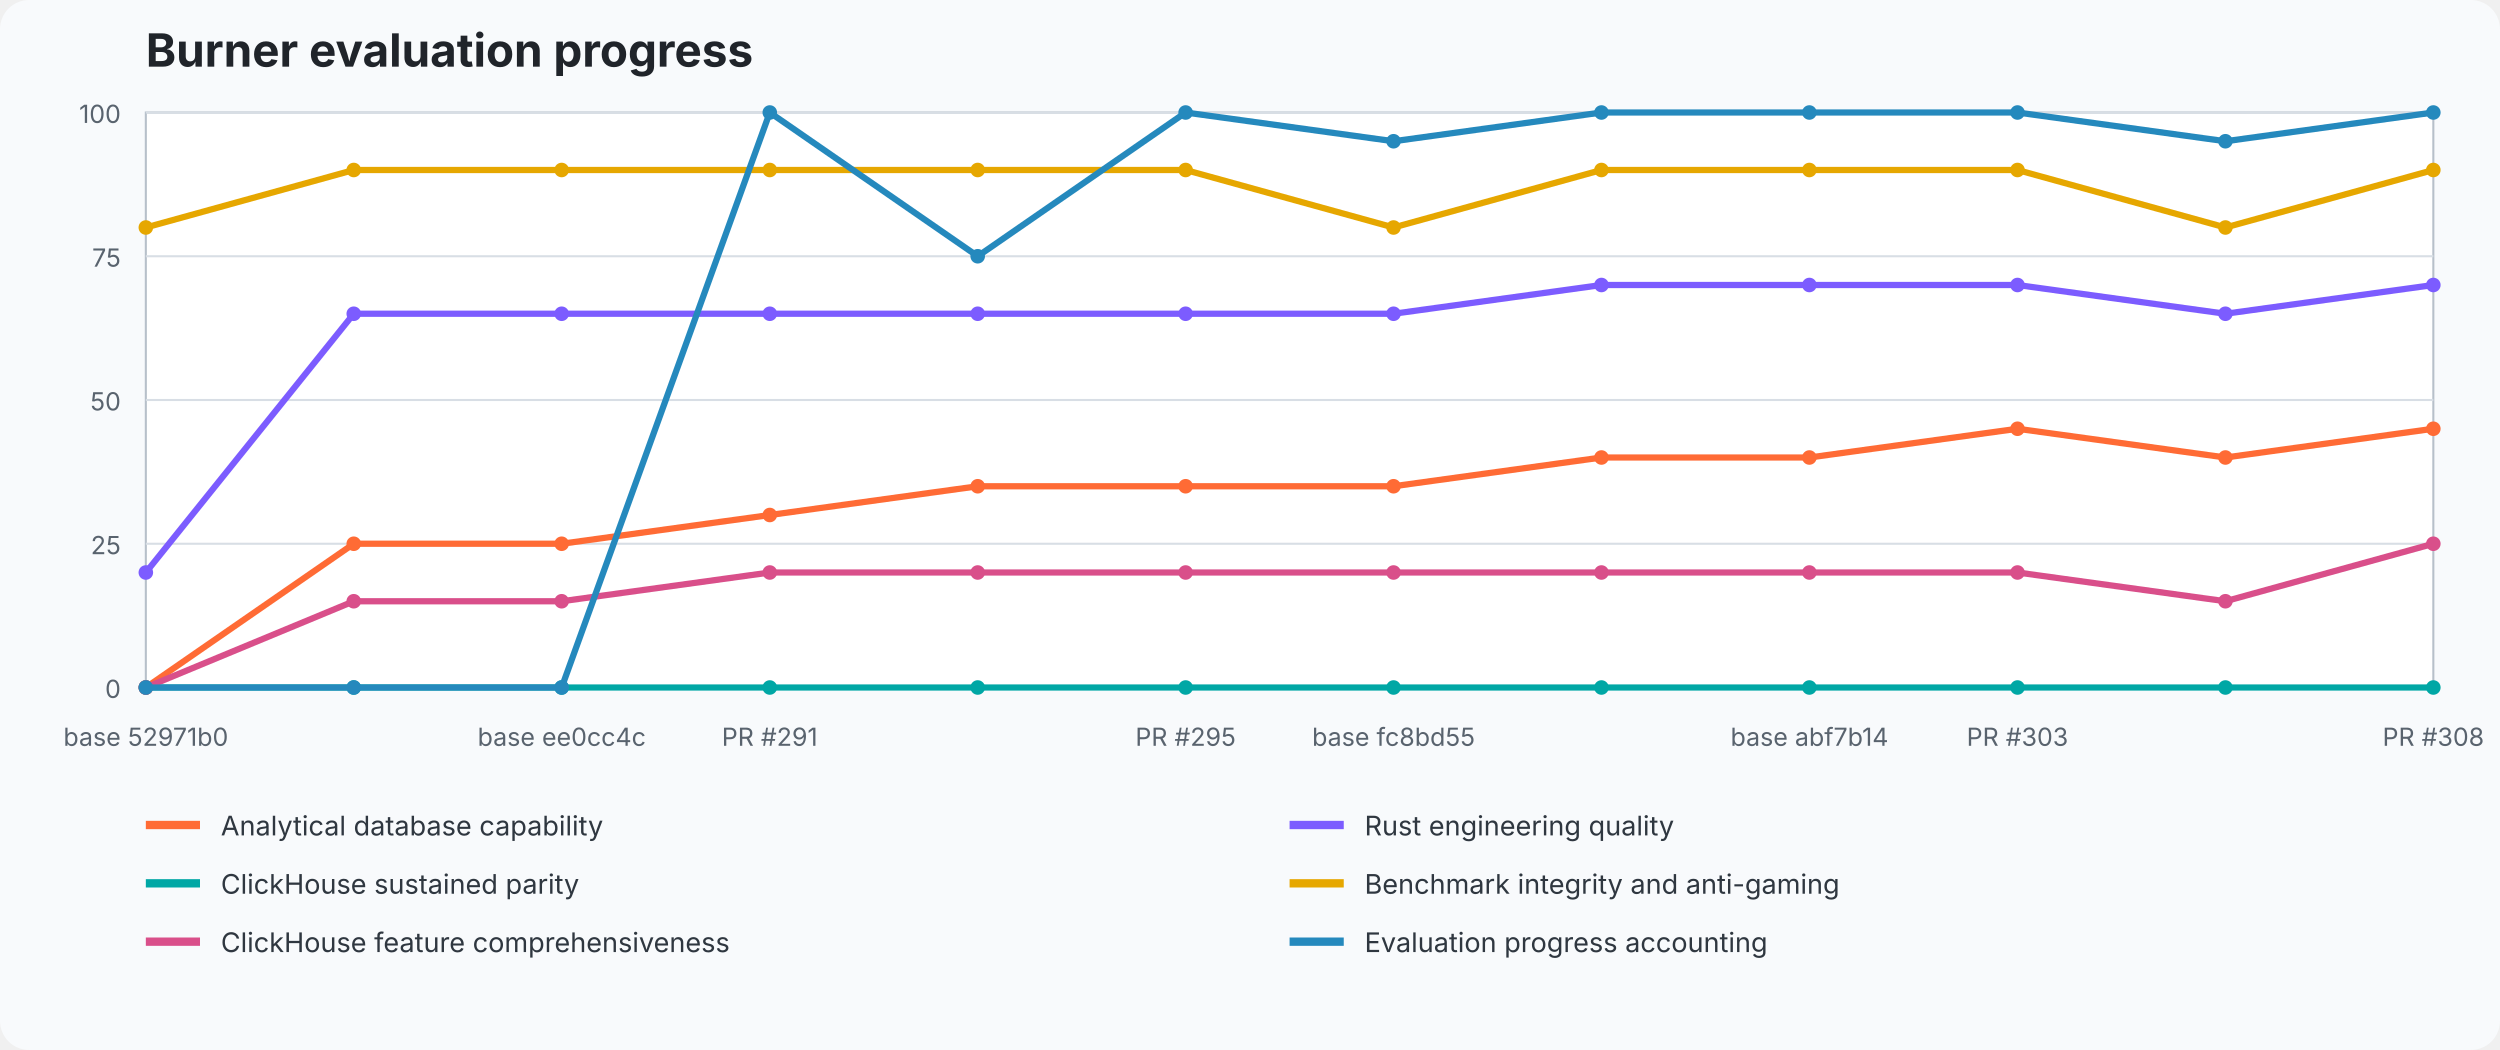
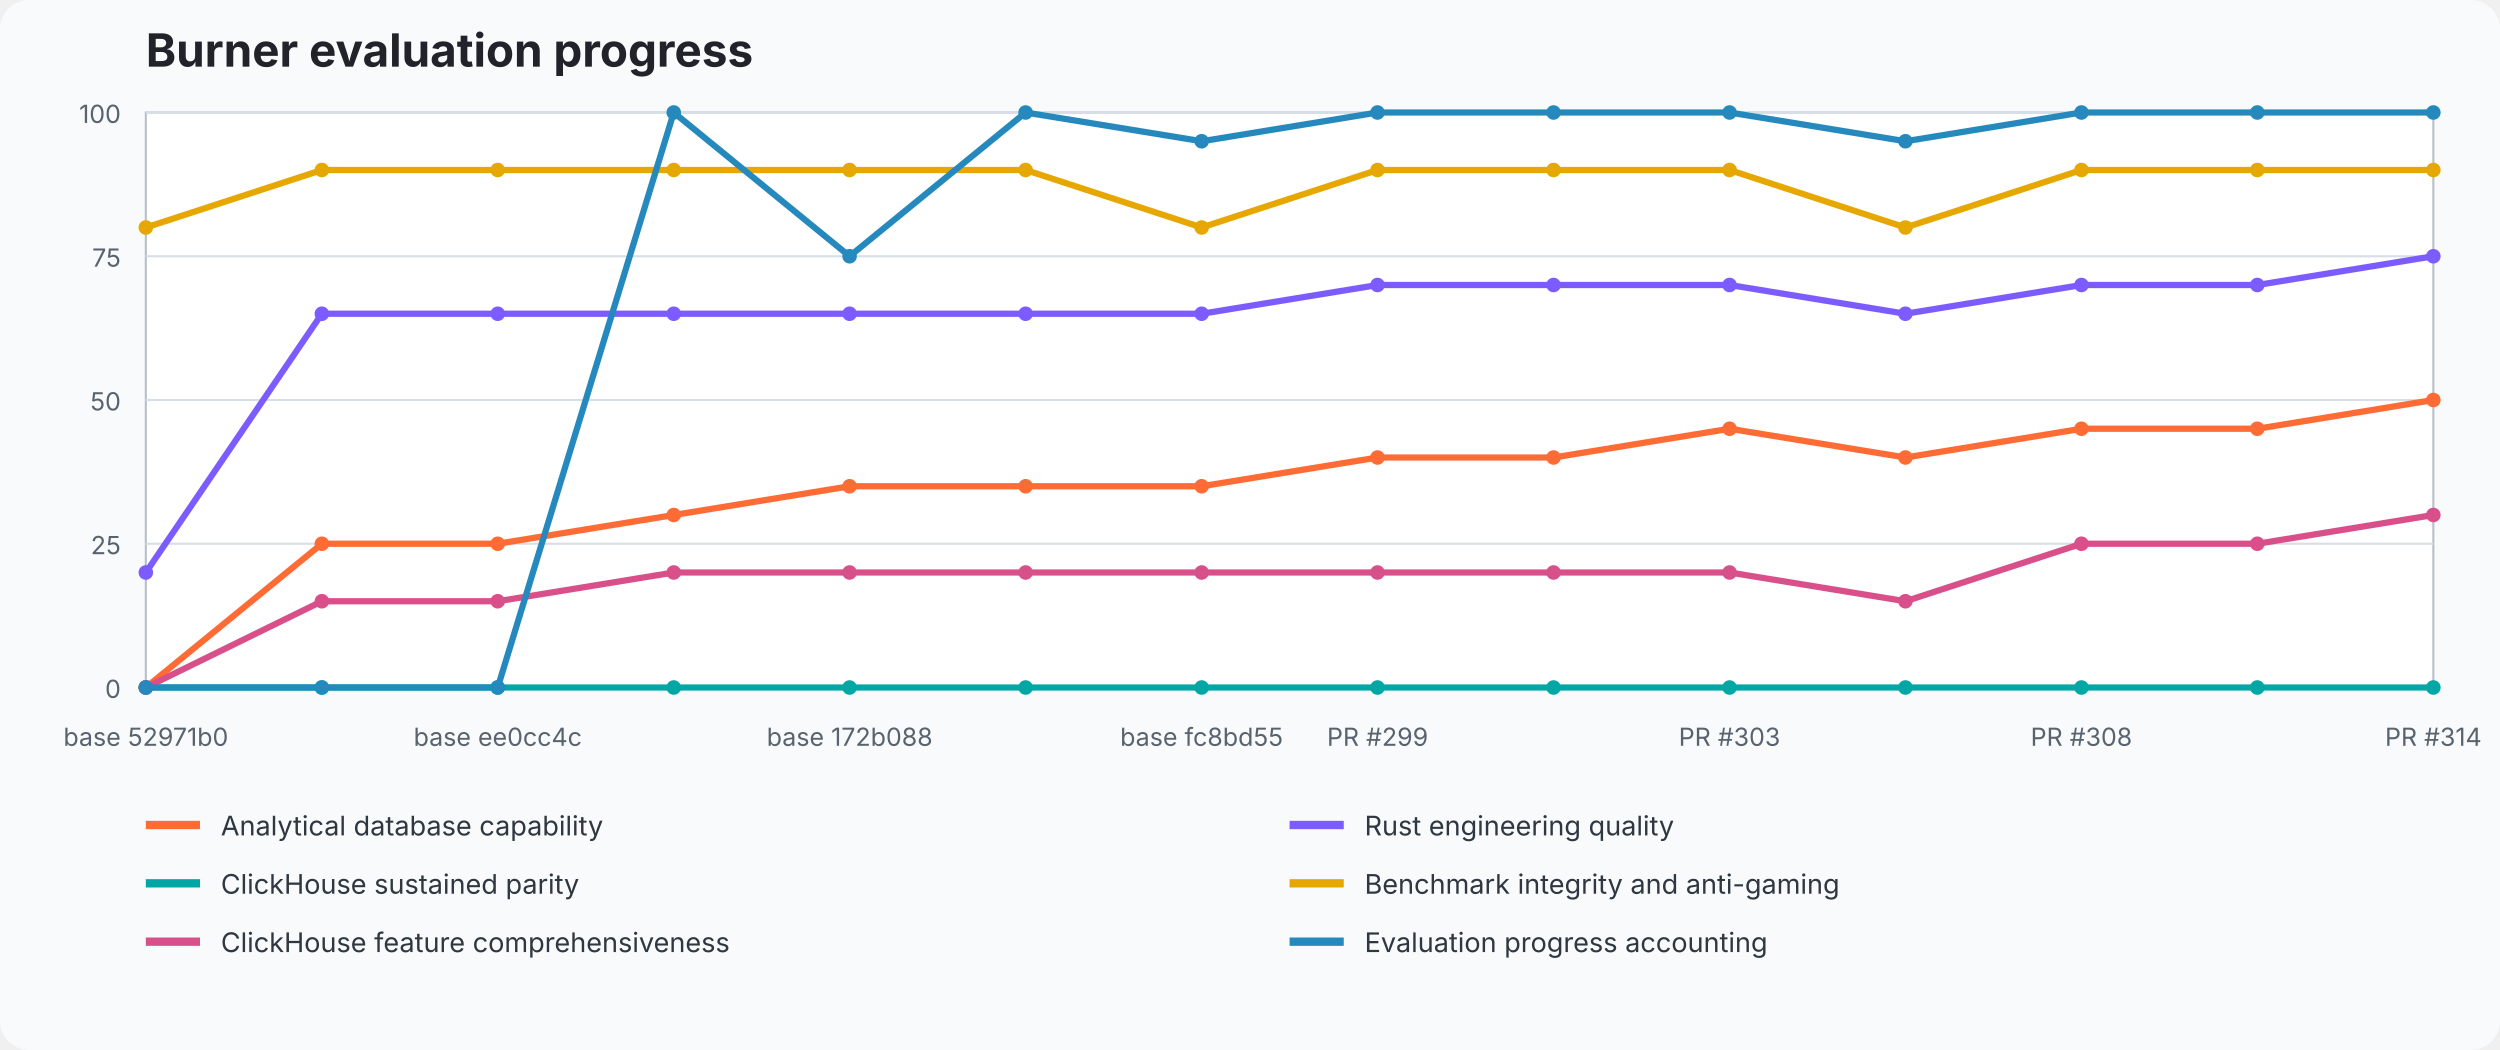
<svg xmlns="http://www.w3.org/2000/svg" width="1200" height="504" viewBox="0 0 1200 504" role="img" aria-labelledby="title desc">
  <style>text{font-family:ui-sans-serif,system-ui,-apple-system,BlinkMacSystemFont,"Segoe UI",sans-serif}.title{font-size:22px;font-weight:700;fill:#20242a}.axis{font-size:12px;fill:#59636e}.legend{font-size:13px;fill:#2f3740}.grid{stroke:#d8dee5;stroke-width:1}.plot{fill:#fff;stroke:#b7c0ca}</style>
  <rect width="100%" height="100%" fill="#f8fafc" rx="14" />
  <text x="70" y="32" class="title">Burner evaluation progress</text>
  <rect x="70" y="54" width="1098" height="276" class="plot" />
  <line x1="70" y1="330" x2="1168" y2="330" class="grid" />
  <text x="58" y="335" text-anchor="end" class="axis">0</text>
  <line x1="70" y1="261" x2="1168" y2="261" class="grid" />
  <text x="58" y="266" text-anchor="end" class="axis">25</text>
  <line x1="70" y1="192" x2="1168" y2="192" class="grid" />
  <text x="58" y="197" text-anchor="end" class="axis">50</text>
  <line x1="70" y1="123" x2="1168" y2="123" class="grid" />
  <text x="58" y="128" text-anchor="end" class="axis">75</text>
  <line x1="70" y1="54" x2="1168" y2="54" class="grid" />
  <text x="58" y="59" text-anchor="end" class="axis">100</text>
-   <polyline points="70.0,330.0 169.8,261.0 269.6,261.0 369.5,247.2 469.3,233.4 569.1,233.4 668.9,233.4 768.7,219.6 868.5,219.6 968.4,205.8 1068.2,219.6 1168.0,205.8" fill="none" stroke="#ff6b35" stroke-width="3" stroke-linejoin="round" stroke-linecap="round" />
+   <polyline points="70.0,330.0 154.5,261.0 238.9,261.0 323.4,247.2 407.8,233.4 492.3,233.4 576.8,233.4 661.2,219.6 745.7,219.6 830.2,205.8 914.6,219.6 999.1,205.8 1083.5,205.8 1168.0,192.0" fill="none" stroke="#ff6b35" stroke-width="3" stroke-linejoin="round" stroke-linecap="round" />
  <circle cx="70.0" cy="330.0" r="3.5" fill="#ff6b35" />
-   <circle cx="169.8" cy="261.0" r="3.5" fill="#ff6b35" />
-   <circle cx="269.6" cy="261.0" r="3.5" fill="#ff6b35" />
-   <circle cx="369.5" cy="247.2" r="3.5" fill="#ff6b35" />
-   <circle cx="469.3" cy="233.4" r="3.5" fill="#ff6b35" />
-   <circle cx="569.1" cy="233.4" r="3.5" fill="#ff6b35" />
-   <circle cx="668.9" cy="233.4" r="3.5" fill="#ff6b35" />
-   <circle cx="768.7" cy="219.6" r="3.5" fill="#ff6b35" />
-   <circle cx="868.5" cy="219.6" r="3.5" fill="#ff6b35" />
-   <circle cx="968.4" cy="205.8" r="3.5" fill="#ff6b35" />
-   <circle cx="1068.2" cy="219.6" r="3.5" fill="#ff6b35" />
-   <circle cx="1168.0" cy="205.8" r="3.5" fill="#ff6b35" />
-   <polyline points="70.0,274.8 169.8,150.6 269.6,150.6 369.5,150.6 469.3,150.6 569.1,150.6 668.9,150.6 768.7,136.8 868.5,136.8 968.4,136.8 1068.2,150.6 1168.0,136.8" fill="none" stroke="#7c5cff" stroke-width="3" stroke-linejoin="round" stroke-linecap="round" />
+   <circle cx="154.5" cy="261.0" r="3.5" fill="#ff6b35" />
+   <circle cx="238.9" cy="261.0" r="3.5" fill="#ff6b35" />
+   <circle cx="323.4" cy="247.2" r="3.5" fill="#ff6b35" />
+   <circle cx="407.8" cy="233.4" r="3.5" fill="#ff6b35" />
+   <circle cx="492.3" cy="233.4" r="3.5" fill="#ff6b35" />
+   <circle cx="576.8" cy="233.4" r="3.5" fill="#ff6b35" />
+   <circle cx="661.2" cy="219.6" r="3.5" fill="#ff6b35" />
+   <circle cx="745.7" cy="219.6" r="3.5" fill="#ff6b35" />
+   <circle cx="830.2" cy="205.8" r="3.5" fill="#ff6b35" />
+   <circle cx="914.6" cy="219.6" r="3.5" fill="#ff6b35" />
+   <circle cx="999.1" cy="205.8" r="3.5" fill="#ff6b35" />
+   <circle cx="1083.5" cy="205.8" r="3.5" fill="#ff6b35" />
+   <circle cx="1168.0" cy="192.0" r="3.5" fill="#ff6b35" />
+   <polyline points="70.0,274.8 154.5,150.6 238.9,150.6 323.4,150.6 407.8,150.6 492.3,150.6 576.8,150.6 661.2,136.8 745.7,136.8 830.2,136.8 914.6,150.6 999.1,136.8 1083.5,136.8 1168.0,123.0" fill="none" stroke="#7c5cff" stroke-width="3" stroke-linejoin="round" stroke-linecap="round" />
  <circle cx="70.0" cy="274.8" r="3.5" fill="#7c5cff" />
-   <circle cx="169.8" cy="150.6" r="3.5" fill="#7c5cff" />
-   <circle cx="269.6" cy="150.6" r="3.5" fill="#7c5cff" />
-   <circle cx="369.5" cy="150.6" r="3.5" fill="#7c5cff" />
-   <circle cx="469.3" cy="150.6" r="3.5" fill="#7c5cff" />
-   <circle cx="569.1" cy="150.6" r="3.5" fill="#7c5cff" />
-   <circle cx="668.9" cy="150.6" r="3.5" fill="#7c5cff" />
-   <circle cx="768.7" cy="136.8" r="3.5" fill="#7c5cff" />
-   <circle cx="868.5" cy="136.8" r="3.5" fill="#7c5cff" />
-   <circle cx="968.4" cy="136.8" r="3.5" fill="#7c5cff" />
-   <circle cx="1068.2" cy="150.6" r="3.5" fill="#7c5cff" />
-   <circle cx="1168.0" cy="136.8" r="3.5" fill="#7c5cff" />
-   <polyline points="70.0,330.0 169.8,330.0 269.6,330.0 369.5,330.0 469.3,330.0 569.1,330.0 668.9,330.0 768.7,330.0 868.5,330.0 968.4,330.0 1068.2,330.0 1168.0,330.0" fill="none" stroke="#00a7a5" stroke-width="3" stroke-linejoin="round" stroke-linecap="round" />
+   <circle cx="154.5" cy="150.6" r="3.5" fill="#7c5cff" />
+   <circle cx="238.9" cy="150.6" r="3.5" fill="#7c5cff" />
+   <circle cx="323.4" cy="150.6" r="3.5" fill="#7c5cff" />
+   <circle cx="407.8" cy="150.6" r="3.5" fill="#7c5cff" />
+   <circle cx="492.3" cy="150.6" r="3.5" fill="#7c5cff" />
+   <circle cx="576.8" cy="150.6" r="3.5" fill="#7c5cff" />
+   <circle cx="661.2" cy="136.8" r="3.5" fill="#7c5cff" />
+   <circle cx="745.7" cy="136.8" r="3.5" fill="#7c5cff" />
+   <circle cx="830.2" cy="136.8" r="3.5" fill="#7c5cff" />
+   <circle cx="914.6" cy="150.6" r="3.5" fill="#7c5cff" />
+   <circle cx="999.1" cy="136.8" r="3.5" fill="#7c5cff" />
+   <circle cx="1083.5" cy="136.8" r="3.5" fill="#7c5cff" />
+   <circle cx="1168.0" cy="123.0" r="3.5" fill="#7c5cff" />
+   <polyline points="70.0,330.0 154.5,330.0 238.9,330.0 323.4,330.0 407.8,330.0 492.3,330.0 576.8,330.0 661.2,330.0 745.7,330.0 830.2,330.0 914.6,330.0 999.1,330.0 1083.5,330.0 1168.0,330.0" fill="none" stroke="#00a7a5" stroke-width="3" stroke-linejoin="round" stroke-linecap="round" />
  <circle cx="70.0" cy="330.0" r="3.5" fill="#00a7a5" />
-   <circle cx="169.8" cy="330.0" r="3.5" fill="#00a7a5" />
-   <circle cx="269.6" cy="330.0" r="3.5" fill="#00a7a5" />
-   <circle cx="369.5" cy="330.0" r="3.5" fill="#00a7a5" />
-   <circle cx="469.3" cy="330.0" r="3.5" fill="#00a7a5" />
-   <circle cx="569.1" cy="330.0" r="3.5" fill="#00a7a5" />
-   <circle cx="668.9" cy="330.0" r="3.5" fill="#00a7a5" />
-   <circle cx="768.7" cy="330.0" r="3.5" fill="#00a7a5" />
-   <circle cx="868.5" cy="330.0" r="3.5" fill="#00a7a5" />
-   <circle cx="968.4" cy="330.0" r="3.5" fill="#00a7a5" />
-   <circle cx="1068.2" cy="330.0" r="3.5" fill="#00a7a5" />
+   <circle cx="154.5" cy="330.0" r="3.5" fill="#00a7a5" />
+   <circle cx="238.9" cy="330.0" r="3.5" fill="#00a7a5" />
+   <circle cx="323.4" cy="330.0" r="3.5" fill="#00a7a5" />
+   <circle cx="407.8" cy="330.0" r="3.5" fill="#00a7a5" />
+   <circle cx="492.3" cy="330.0" r="3.5" fill="#00a7a5" />
+   <circle cx="576.8" cy="330.0" r="3.5" fill="#00a7a5" />
+   <circle cx="661.2" cy="330.0" r="3.5" fill="#00a7a5" />
+   <circle cx="745.7" cy="330.0" r="3.5" fill="#00a7a5" />
+   <circle cx="830.2" cy="330.0" r="3.5" fill="#00a7a5" />
+   <circle cx="914.6" cy="330.0" r="3.5" fill="#00a7a5" />
+   <circle cx="999.1" cy="330.0" r="3.5" fill="#00a7a5" />
+   <circle cx="1083.5" cy="330.0" r="3.5" fill="#00a7a5" />
  <circle cx="1168.0" cy="330.0" r="3.5" fill="#00a7a5" />
-   <polyline points="70.0,109.2 169.8,81.6 269.6,81.6 369.5,81.6 469.3,81.6 569.1,81.6 668.9,109.2 768.7,81.6 868.5,81.6 968.4,81.6 1068.2,109.2 1168.0,81.6" fill="none" stroke="#e6a700" stroke-width="3" stroke-linejoin="round" stroke-linecap="round" />
+   <polyline points="70.0,109.2 154.5,81.6 238.9,81.6 323.4,81.6 407.8,81.6 492.3,81.6 576.8,109.2 661.2,81.6 745.7,81.6 830.2,81.6 914.6,109.2 999.1,81.6 1083.5,81.6 1168.0,81.6" fill="none" stroke="#e6a700" stroke-width="3" stroke-linejoin="round" stroke-linecap="round" />
  <circle cx="70.0" cy="109.2" r="3.5" fill="#e6a700" />
-   <circle cx="169.8" cy="81.6" r="3.5" fill="#e6a700" />
-   <circle cx="269.6" cy="81.6" r="3.5" fill="#e6a700" />
-   <circle cx="369.5" cy="81.6" r="3.5" fill="#e6a700" />
-   <circle cx="469.3" cy="81.6" r="3.5" fill="#e6a700" />
-   <circle cx="569.1" cy="81.6" r="3.5" fill="#e6a700" />
-   <circle cx="668.9" cy="109.2" r="3.5" fill="#e6a700" />
-   <circle cx="768.7" cy="81.6" r="3.5" fill="#e6a700" />
-   <circle cx="868.5" cy="81.6" r="3.5" fill="#e6a700" />
-   <circle cx="968.4" cy="81.6" r="3.5" fill="#e6a700" />
-   <circle cx="1068.2" cy="109.2" r="3.5" fill="#e6a700" />
+   <circle cx="154.5" cy="81.6" r="3.5" fill="#e6a700" />
+   <circle cx="238.9" cy="81.6" r="3.5" fill="#e6a700" />
+   <circle cx="323.4" cy="81.6" r="3.5" fill="#e6a700" />
+   <circle cx="407.8" cy="81.6" r="3.5" fill="#e6a700" />
+   <circle cx="492.3" cy="81.6" r="3.5" fill="#e6a700" />
+   <circle cx="576.8" cy="109.2" r="3.5" fill="#e6a700" />
+   <circle cx="661.2" cy="81.6" r="3.5" fill="#e6a700" />
+   <circle cx="745.7" cy="81.6" r="3.5" fill="#e6a700" />
+   <circle cx="830.2" cy="81.6" r="3.5" fill="#e6a700" />
+   <circle cx="914.6" cy="109.2" r="3.5" fill="#e6a700" />
+   <circle cx="999.1" cy="81.6" r="3.5" fill="#e6a700" />
+   <circle cx="1083.5" cy="81.6" r="3.5" fill="#e6a700" />
  <circle cx="1168.0" cy="81.6" r="3.5" fill="#e6a700" />
-   <polyline points="70.0,330.0 169.8,288.6 269.6,288.6 369.5,274.8 469.3,274.8 569.1,274.8 668.9,274.8 768.7,274.8 868.5,274.8 968.4,274.8 1068.2,288.6 1168.0,261.0" fill="none" stroke="#d94f8a" stroke-width="3" stroke-linejoin="round" stroke-linecap="round" />
+   <polyline points="70.0,330.0 154.5,288.6 238.9,288.6 323.4,274.8 407.8,274.8 492.3,274.8 576.8,274.8 661.2,274.8 745.7,274.8 830.2,274.8 914.6,288.6 999.1,261.0 1083.5,261.0 1168.0,247.2" fill="none" stroke="#d94f8a" stroke-width="3" stroke-linejoin="round" stroke-linecap="round" />
  <circle cx="70.0" cy="330.0" r="3.5" fill="#d94f8a" />
-   <circle cx="169.8" cy="288.6" r="3.5" fill="#d94f8a" />
-   <circle cx="269.6" cy="288.6" r="3.5" fill="#d94f8a" />
-   <circle cx="369.5" cy="274.8" r="3.5" fill="#d94f8a" />
-   <circle cx="469.3" cy="274.8" r="3.5" fill="#d94f8a" />
-   <circle cx="569.1" cy="274.8" r="3.5" fill="#d94f8a" />
-   <circle cx="668.9" cy="274.8" r="3.5" fill="#d94f8a" />
-   <circle cx="768.7" cy="274.8" r="3.5" fill="#d94f8a" />
-   <circle cx="868.5" cy="274.8" r="3.5" fill="#d94f8a" />
-   <circle cx="968.4" cy="274.8" r="3.5" fill="#d94f8a" />
-   <circle cx="1068.2" cy="288.6" r="3.5" fill="#d94f8a" />
-   <circle cx="1168.0" cy="261.0" r="3.5" fill="#d94f8a" />
-   <polyline points="70.0,330.0 169.8,330.0 269.6,330.0 369.5,54.0 469.3,123.0 569.1,54.0 668.9,67.8 768.7,54.0 868.5,54.0 968.4,54.0 1068.2,67.8 1168.0,54.0" fill="none" stroke="#2589bd" stroke-width="3" stroke-linejoin="round" stroke-linecap="round" />
+   <circle cx="154.5" cy="288.6" r="3.5" fill="#d94f8a" />
+   <circle cx="238.9" cy="288.6" r="3.5" fill="#d94f8a" />
+   <circle cx="323.4" cy="274.8" r="3.5" fill="#d94f8a" />
+   <circle cx="407.8" cy="274.8" r="3.5" fill="#d94f8a" />
+   <circle cx="492.3" cy="274.8" r="3.5" fill="#d94f8a" />
+   <circle cx="576.8" cy="274.8" r="3.5" fill="#d94f8a" />
+   <circle cx="661.2" cy="274.8" r="3.5" fill="#d94f8a" />
+   <circle cx="745.7" cy="274.8" r="3.5" fill="#d94f8a" />
+   <circle cx="830.2" cy="274.8" r="3.5" fill="#d94f8a" />
+   <circle cx="914.6" cy="288.6" r="3.5" fill="#d94f8a" />
+   <circle cx="999.1" cy="261.0" r="3.5" fill="#d94f8a" />
+   <circle cx="1083.5" cy="261.0" r="3.5" fill="#d94f8a" />
+   <circle cx="1168.0" cy="247.2" r="3.5" fill="#d94f8a" />
+   <polyline points="70.0,330.0 154.5,330.0 238.9,330.0 323.4,54.0 407.8,123.0 492.3,54.0 576.8,67.8 661.2,54.0 745.7,54.0 830.2,54.0 914.6,67.8 999.1,54.0 1083.5,54.0 1168.0,54.0" fill="none" stroke="#2589bd" stroke-width="3" stroke-linejoin="round" stroke-linecap="round" />
  <circle cx="70.0" cy="330.0" r="3.5" fill="#2589bd" />
-   <circle cx="169.8" cy="330.0" r="3.5" fill="#2589bd" />
-   <circle cx="269.6" cy="330.0" r="3.5" fill="#2589bd" />
-   <circle cx="369.5" cy="54.0" r="3.5" fill="#2589bd" />
-   <circle cx="469.3" cy="123.0" r="3.5" fill="#2589bd" />
-   <circle cx="569.1" cy="54.0" r="3.5" fill="#2589bd" />
-   <circle cx="668.9" cy="67.8" r="3.5" fill="#2589bd" />
-   <circle cx="768.7" cy="54.0" r="3.5" fill="#2589bd" />
-   <circle cx="868.5" cy="54.0" r="3.5" fill="#2589bd" />
-   <circle cx="968.4" cy="54.0" r="3.5" fill="#2589bd" />
-   <circle cx="1068.2" cy="67.8" r="3.5" fill="#2589bd" />
+   <circle cx="154.5" cy="330.0" r="3.5" fill="#2589bd" />
+   <circle cx="238.9" cy="330.0" r="3.5" fill="#2589bd" />
+   <circle cx="323.4" cy="54.0" r="3.5" fill="#2589bd" />
+   <circle cx="407.8" cy="123.0" r="3.5" fill="#2589bd" />
+   <circle cx="492.3" cy="54.0" r="3.5" fill="#2589bd" />
+   <circle cx="576.8" cy="67.8" r="3.5" fill="#2589bd" />
+   <circle cx="661.2" cy="54.0" r="3.5" fill="#2589bd" />
+   <circle cx="745.7" cy="54.0" r="3.5" fill="#2589bd" />
+   <circle cx="830.2" cy="54.0" r="3.5" fill="#2589bd" />
+   <circle cx="914.6" cy="67.8" r="3.5" fill="#2589bd" />
+   <circle cx="999.1" cy="54.0" r="3.5" fill="#2589bd" />
+   <circle cx="1083.5" cy="54.0" r="3.5" fill="#2589bd" />
  <circle cx="1168.0" cy="54.0" r="3.5" fill="#2589bd" />
  <text x="70" y="358" text-anchor="middle" class="axis">base 52971b0</text>
-   <text x="269.636" y="358" text-anchor="middle" class="axis">base ee0cc4c</text>
-   <text x="369.455" y="358" text-anchor="middle" class="axis">PR #291</text>
-   <text x="569.091" y="358" text-anchor="middle" class="axis">PR #295</text>
-   <text x="668.909" y="358" text-anchor="middle" class="axis">base fc8bd55</text>
-   <text x="868.545" y="358" text-anchor="middle" class="axis">base abf7b14</text>
-   <text x="968.364" y="358" text-anchor="middle" class="axis">PR #303</text>
-   <text x="1168" y="358" text-anchor="middle" class="axis">PR #308</text>
+   <text x="238.923" y="358" text-anchor="middle" class="axis">base ee0cc4c</text>
+   <text x="407.846" y="358" text-anchor="middle" class="axis">base 172b088</text>
+   <text x="576.769" y="358" text-anchor="middle" class="axis">base fc8bd55</text>
+   <text x="661.231" y="358" text-anchor="middle" class="axis">PR #299</text>
+   <text x="830.154" y="358" text-anchor="middle" class="axis">PR #303</text>
+   <text x="999.077" y="358" text-anchor="middle" class="axis">PR #308</text>
+   <text x="1168" y="358" text-anchor="middle" class="axis">PR #314</text>
  <line x1="70" y1="396" x2="96" y2="396" stroke="#ff6b35" stroke-width="4" />
  <text x="106" y="401" class="legend">Analytical database capability</text>
  <line x1="619" y1="396" x2="645" y2="396" stroke="#7c5cff" stroke-width="4" />
  <text x="655" y="401" class="legend">Rust engineering quality</text>
  <line x1="70" y1="424" x2="96" y2="424" stroke="#00a7a5" stroke-width="4" />
  <text x="106" y="429" class="legend">ClickHouse sustained parity</text>
  <line x1="619" y1="424" x2="645" y2="424" stroke="#e6a700" stroke-width="4" />
  <text x="655" y="429" class="legend">Benchmark integrity and anti-gaming</text>
  <line x1="70" y1="452" x2="96" y2="452" stroke="#d94f8a" stroke-width="4" />
  <text x="106" y="457" class="legend">ClickHouse feature comprehensiveness</text>
  <line x1="619" y1="452" x2="645" y2="452" stroke="#2589bd" stroke-width="4" />
  <text x="655" y="457" class="legend">Evaluation progress accounting</text>
</svg>
